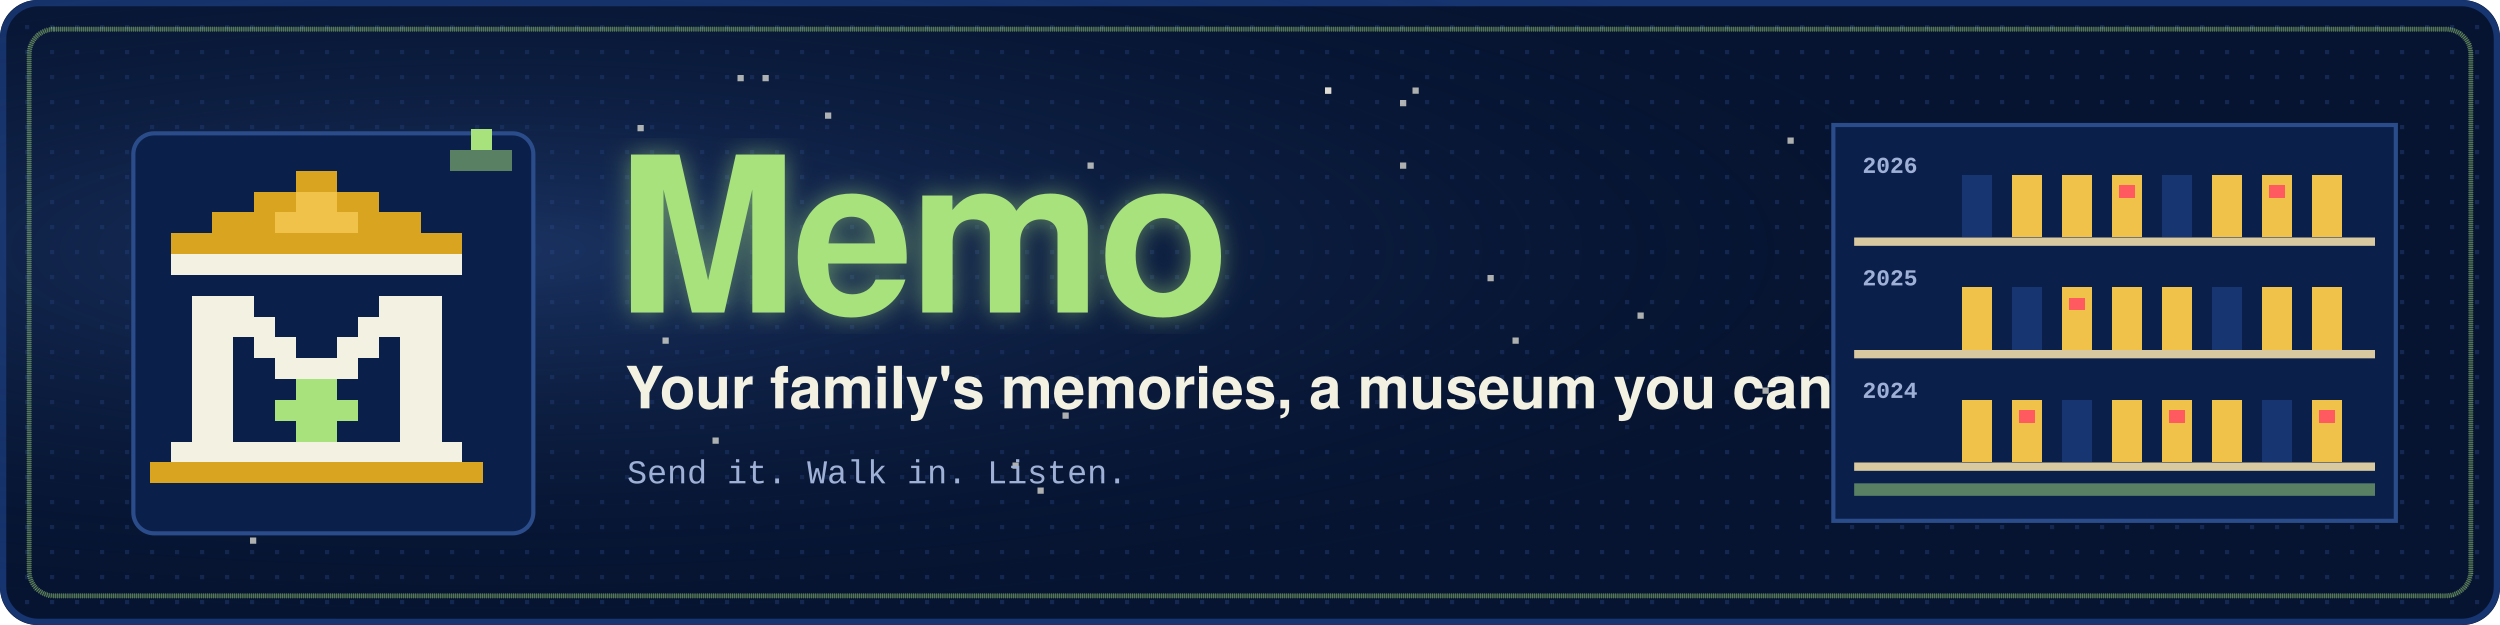
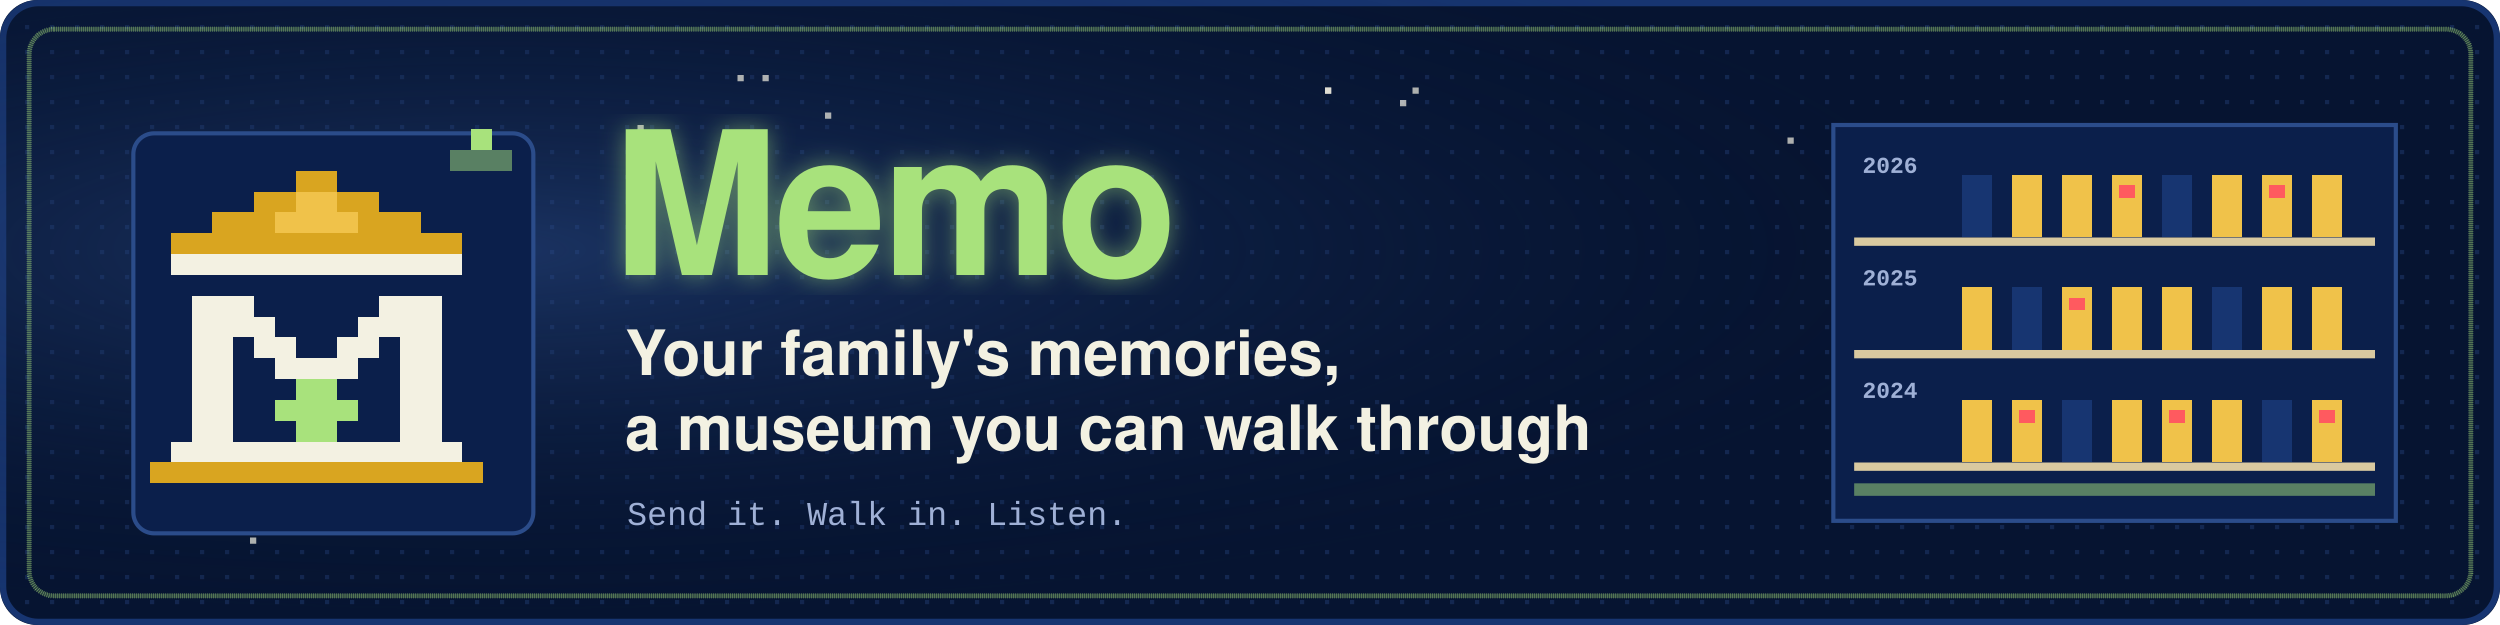
<svg xmlns="http://www.w3.org/2000/svg" width="1200" height="300" viewBox="0 0 1200 300" role="img" aria-labelledby="t d">
  <defs>
    <pattern id="px" width="12" height="12" patternUnits="userSpaceOnUse">
      <rect width="2" height="2" fill="#2b4c8a" fill-opacity="0.35" />
    </pattern>
    <filter id="sg" x="-10%" y="-10%" width="120%" height="120%">
      <feGaussianBlur stdDeviation="6" />
    </filter>
    <radialGradient id="halo" cx="0.2" cy="0.4" r="0.6">
      <stop offset="0" stop-color="#2b4c8a" stop-opacity="0.55" />
      <stop offset="1" stop-color="#061431" stop-opacity="0" />
    </radialGradient>
-     <marker id="ah" viewBox="0 0 10 10" refX="8" refY="5" markerWidth="7" markerHeight="7" orient="auto">
-       <path d="M0 0 L10 5 L0 10 z" fill="#a8e27c" />
-     </marker>
  </defs>
-   <style>.comet{stroke-dasharray:0.16 0.84;animation:run 7s linear infinite}@keyframes run{to{stroke-dashoffset:-1}}
- .tw{animation:tw 3s steps(2,start) infinite}.t1{animation-delay:1s}.t2{animation-delay:2s}@keyframes tw{50%{opacity:0.15}}
- .spark{animation:sp 2.4s ease-in-out infinite}@keyframes sp{0%,100%{opacity:0.4}50%{opacity:1}}@media (prefers-reduced-motion:reduce){*{animation:none!important}}</style>
+   <style>.s{font-family:'Segoe UI', -apple-system, BlinkMacSystemFont, Helvetica, Arial, sans-serif}.m{font-family:ui-monospace, 'Cascadia Mono', Consolas, Menlo, 'Courier New', monospace}.comet{stroke-dasharray:0.16 0.84;animation:run 7s linear infinite}@keyframes run{to{stroke-dashoffset:-1}}.tw{animation:tw 3s steps(2,start) infinite}.t1{animation-delay:1s}.t2{animation-delay:2s}@keyframes tw{50%{opacity:0.15}}.spark{animation:sp 2.4s ease-in-out infinite}@keyframes sp{0%,100%{opacity:0.4}50%{opacity:1}}@media (prefers-reduced-motion:reduce){*{animation:none!important}}</style>
  <rect width="1200" height="300" rx="18" fill="#061431" />
  <rect width="1200" height="300" rx="18" fill="url(#px)" />
  <rect x="1.5" y="1.5" width="1197" height="297" rx="17" fill="none" stroke="#173571" stroke-width="3" />
  <rect width="1200" height="300" rx="18" fill="url(#halo)" />
-   <rect x="522" y="78" width="3" height="3" fill="#f3f1e2" class="tw t0" opacity="0.7" />
  <rect x="636" y="42" width="3" height="3" fill="#f3f1e2" class="tw t1" opacity="0.7" />
  <rect x="138" y="228" width="3" height="3" fill="#f3f1e2" class="tw t2" opacity="0.7" />
  <rect x="174" y="162" width="3" height="3" fill="#f3f1e2" class="tw t0" opacity="0.7" />
  <rect x="114" y="216" width="3" height="3" fill="#f3f1e2" class="tw t1" opacity="0.7" />
  <rect x="354" y="36" width="3" height="3" fill="#f3f1e2" class="tw t2" opacity="0.7" />
  <rect x="162" y="186" width="3" height="3" fill="#f3f1e2" class="tw t0" opacity="0.7" />
  <rect x="672" y="48" width="3" height="3" fill="#f3f1e2" class="tw t1" opacity="0.7" />
  <rect x="396" y="54" width="3" height="3" fill="#f3f1e2" class="tw t2" opacity="0.7" />
  <rect x="678" y="42" width="3" height="3" fill="#f3f1e2" class="tw t0" opacity="0.7" />
  <rect x="216" y="108" width="3" height="3" fill="#f3f1e2" class="tw t1" opacity="0.7" />
  <rect x="120" y="240" width="3" height="3" fill="#f3f1e2" class="tw t2" opacity="0.7" />
  <rect x="636" y="42" width="3" height="3" fill="#f3f1e2" class="tw t0" opacity="0.7" />
  <rect x="366" y="36" width="3" height="3" fill="#f3f1e2" class="tw t1" opacity="0.7" />
  <rect x="234" y="132" width="3" height="3" fill="#f3f1e2" class="tw t2" opacity="0.7" />
-   <rect x="672" y="78" width="3" height="3" fill="#f3f1e2" class="tw t0" opacity="0.7" />
  <rect x="858" y="66" width="3" height="3" fill="#f3f1e2" class="tw t1" opacity="0.7" />
-   <rect x="498" y="234" width="3" height="3" fill="#f3f1e2" class="tw t2" opacity="0.7" />
  <rect x="306" y="60" width="3" height="3" fill="#f3f1e2" class="tw t0" opacity="0.7" />
-   <rect x="318" y="162" width="3" height="3" fill="#f3f1e2" class="tw t1" opacity="0.7" />
  <rect x="174" y="234" width="3" height="3" fill="#f3f1e2" class="tw t2" opacity="0.7" />
  <rect x="126" y="240" width="3" height="3" fill="#f3f1e2" class="tw t0" opacity="0.7" />
  <rect x="120" y="258" width="3" height="3" fill="#f3f1e2" class="tw t1" opacity="0.7" />
-   <rect x="342" y="210" width="3" height="3" fill="#f3f1e2" class="tw t2" opacity="0.7" />
-   <rect x="846" y="186" width="3" height="3" fill="#f3f1e2" class="tw t0" opacity="0.7" />
-   <rect x="510" y="198" width="3" height="3" fill="#f3f1e2" class="tw t1" opacity="0.7" />
-   <rect x="726" y="162" width="3" height="3" fill="#f3f1e2" class="tw t2" opacity="0.7" />
-   <rect x="486" y="114" width="3" height="3" fill="#f3f1e2" class="tw t0" opacity="0.7" />
-   <rect x="306" y="114" width="3" height="3" fill="#f3f1e2" class="tw t1" opacity="0.7" />
  <rect x="150" y="240" width="3" height="3" fill="#f3f1e2" class="tw t2" opacity="0.7" />
-   <rect x="486" y="222" width="3" height="3" fill="#f3f1e2" class="tw t0" opacity="0.7" />
-   <rect x="786" y="150" width="3" height="3" fill="#f3f1e2" class="tw t1" opacity="0.7" />
-   <rect x="714" y="132" width="3" height="3" fill="#f3f1e2" class="tw t2" opacity="0.7" />
  <rect x="138" y="66" width="3" height="3" fill="#f3f1e2" class="tw t0" opacity="0.7" />
  <rect x="14" y="14" width="1172" height="272" rx="12" fill="none" stroke="#a8e27c" stroke-opacity="0.22" stroke-width="2" />
  <rect x="14" y="14" width="1172" height="272" rx="12" fill="none" stroke="#a8e27c" stroke-width="2.5" pathLength="1" class="comet" />
  <rect x="64" y="64" width="192" height="192" rx="10" fill="#0b1f4b" stroke="#2b4c8a" stroke-width="2" />
  <g shape-rendering="crispEdges">
    <rect x="142" y="82" width="20" height="10" fill="#d9a520" />
    <rect x="122" y="92" width="20" height="10" fill="#d9a520" />
    <rect x="142" y="92" width="20" height="10" fill="#f0c24a" />
    <rect x="162" y="92" width="20" height="10" fill="#d9a520" />
    <rect x="102" y="102" width="30" height="10" fill="#d9a520" />
    <rect x="132" y="102" width="40" height="10" fill="#f0c24a" />
    <rect x="172" y="102" width="30" height="10" fill="#d9a520" />
    <rect x="82" y="112" width="140" height="10" fill="#d9a520" />
    <rect x="82" y="122" width="140" height="10" fill="#f3f1e2" />
    <rect x="92" y="142" width="30" height="10" fill="#f3f1e2" />
    <rect x="182" y="142" width="30" height="10" fill="#f3f1e2" />
    <rect x="92" y="152" width="40" height="10" fill="#f3f1e2" />
    <rect x="172" y="152" width="40" height="10" fill="#f3f1e2" />
    <rect x="92" y="162" width="20" height="10" fill="#f3f1e2" />
    <rect x="122" y="162" width="20" height="10" fill="#f3f1e2" />
    <rect x="162" y="162" width="20" height="10" fill="#f3f1e2" />
    <rect x="192" y="162" width="20" height="10" fill="#f3f1e2" />
    <rect x="92" y="172" width="20" height="10" fill="#f3f1e2" />
    <rect x="132" y="172" width="40" height="10" fill="#f3f1e2" />
    <rect x="192" y="172" width="20" height="10" fill="#f3f1e2" />
    <rect x="92" y="182" width="20" height="10" fill="#f3f1e2" />
    <rect x="142" y="182" width="20" height="10" fill="#a8e27c" />
    <rect x="192" y="182" width="20" height="10" fill="#f3f1e2" />
    <rect x="92" y="192" width="20" height="10" fill="#f3f1e2" />
    <rect x="132" y="192" width="40" height="10" fill="#a8e27c" />
    <rect x="192" y="192" width="20" height="10" fill="#f3f1e2" />
    <rect x="92" y="202" width="20" height="10" fill="#f3f1e2" />
    <rect x="142" y="202" width="20" height="10" fill="#a8e27c" />
    <rect x="192" y="202" width="20" height="10" fill="#f3f1e2" />
    <rect x="82" y="212" width="140" height="10" fill="#f3f1e2" />
    <rect x="72" y="222" width="160" height="10" fill="#d9a520" />
  </g>
  <g class="spark" shape-rendering="crispEdges" fill="#a8e27c">
    <rect x="226" y="62" width="10" height="10" />
    <rect x="216" y="72" width="30" height="10" opacity="0.5" />
  </g>
-   <text x="296" y="150" font-family="'Segoe UI', Helvetica, Arial, sans-serif" font-size="104" font-weight="800" letter-spacing="-2" fill="#a8e27c" filter="url(#sg)" opacity="0.5">Memo</text>
-   <text x="296" y="150" font-family="'Segoe UI', Helvetica, Arial, sans-serif" font-size="104" font-weight="800" letter-spacing="-2" fill="#a8e27c">Memo</text>
-   <text x="300" y="196" font-family="'Segoe UI', Helvetica, Arial, sans-serif" font-size="28" font-weight="600" fill="#f3f1e2">Your family's memories, a museum you can walk through</text>
-   <text x="301" y="232" font-family="ui-monospace, 'Cascadia Mono', Consolas, Menlo, 'Courier New', monospace" font-size="16" fill="#9fb0d6">Send it. Walk in. Listen.</text>
+   <text x="294" y="132" class="s" font-size="96" font-weight="800" fill="#a8e27c" letter-spacing="-2" filter="url(#sg)" opacity="0.5">Memo</text>
+   <text x="294" y="132" class="s" font-size="96" font-weight="800" fill="#a8e27c" letter-spacing="-2">Memo</text>
+   <text x="300" y="180" class="s" font-size="30" font-weight="600" fill="#f3f1e2">Your family's memories,</text>
+   <text x="300" y="216" class="s" font-size="30" font-weight="600" fill="#f3f1e2">a museum you can walk through</text>
+   <text x="301" y="252" class="m" font-size="16" fill="#9fb0d6">Send it. Walk in. Listen.</text>
  <rect x="880" y="60" width="270" height="190" fill="#0b1f4b" stroke="#2b4c8a" stroke-width="2" />
  <rect x="890" y="114" width="250" height="4" fill="#d9c9a0" />
  <text x="894" y="83" font-family="ui-monospace, 'Cascadia Mono', Consolas, Menlo, 'Courier New', monospace" font-size="11" font-weight="700" fill="#9fb0d6">2026</text>
  <rect x="942" y="84" width="14" height="30" fill="#173571" shape-rendering="crispEdges" />
  <rect x="966" y="84" width="14" height="30" fill="#f0c24a" shape-rendering="crispEdges" />
  <rect x="990" y="84" width="14" height="30" fill="#f0c24a" shape-rendering="crispEdges" />
  <rect x="1014" y="84" width="14" height="30" fill="#f0c24a" shape-rendering="crispEdges" />
  <rect x="1017" y="89" width="8" height="6" fill="#ff5a5f" shape-rendering="crispEdges" />
  <rect x="1038" y="84" width="14" height="30" fill="#173571" shape-rendering="crispEdges" />
  <rect x="1062" y="84" width="14" height="30" fill="#f0c24a" shape-rendering="crispEdges" />
  <rect x="1086" y="84" width="14" height="30" fill="#f0c24a" shape-rendering="crispEdges" />
  <rect x="1089" y="89" width="8" height="6" fill="#ff5a5f" shape-rendering="crispEdges" />
  <rect x="1110" y="84" width="14" height="30" fill="#f0c24a" shape-rendering="crispEdges" />
  <rect x="890" y="168" width="250" height="4" fill="#d9c9a0" />
  <text x="894" y="137" font-family="ui-monospace, 'Cascadia Mono', Consolas, Menlo, 'Courier New', monospace" font-size="11" font-weight="700" fill="#9fb0d6">2025</text>
  <rect x="942" y="138" width="14" height="30" fill="#f0c24a" shape-rendering="crispEdges" />
  <rect x="966" y="138" width="14" height="30" fill="#173571" shape-rendering="crispEdges" />
  <rect x="990" y="138" width="14" height="30" fill="#f0c24a" shape-rendering="crispEdges" />
  <rect x="993" y="143" width="8" height="6" fill="#ff5a5f" shape-rendering="crispEdges" />
  <rect x="1014" y="138" width="14" height="30" fill="#f0c24a" shape-rendering="crispEdges" />
  <rect x="1038" y="138" width="14" height="30" fill="#f0c24a" shape-rendering="crispEdges" />
  <rect x="1062" y="138" width="14" height="30" fill="#173571" shape-rendering="crispEdges" />
  <rect x="1086" y="138" width="14" height="30" fill="#f0c24a" shape-rendering="crispEdges" />
  <rect x="1110" y="138" width="14" height="30" fill="#f0c24a" shape-rendering="crispEdges" />
  <rect x="890" y="222" width="250" height="4" fill="#d9c9a0" />
  <text x="894" y="191" font-family="ui-monospace, 'Cascadia Mono', Consolas, Menlo, 'Courier New', monospace" font-size="11" font-weight="700" fill="#9fb0d6">2024</text>
  <rect x="942" y="192" width="14" height="30" fill="#f0c24a" shape-rendering="crispEdges" />
  <rect x="966" y="192" width="14" height="30" fill="#f0c24a" shape-rendering="crispEdges" />
  <rect x="969" y="197" width="8" height="6" fill="#ff5a5f" shape-rendering="crispEdges" />
  <rect x="990" y="192" width="14" height="30" fill="#173571" shape-rendering="crispEdges" />
  <rect x="1014" y="192" width="14" height="30" fill="#f0c24a" shape-rendering="crispEdges" />
  <rect x="1038" y="192" width="14" height="30" fill="#f0c24a" shape-rendering="crispEdges" />
  <rect x="1041" y="197" width="8" height="6" fill="#ff5a5f" shape-rendering="crispEdges" />
  <rect x="1062" y="192" width="14" height="30" fill="#f0c24a" shape-rendering="crispEdges" />
  <rect x="1086" y="192" width="14" height="30" fill="#173571" shape-rendering="crispEdges" />
  <rect x="1110" y="192" width="14" height="30" fill="#f0c24a" shape-rendering="crispEdges" />
  <rect x="1113" y="197" width="8" height="6" fill="#ff5a5f" shape-rendering="crispEdges" />
  <rect x="890" y="232" width="250" height="6" fill="#a8e27c" fill-opacity="0.5" />
</svg>
